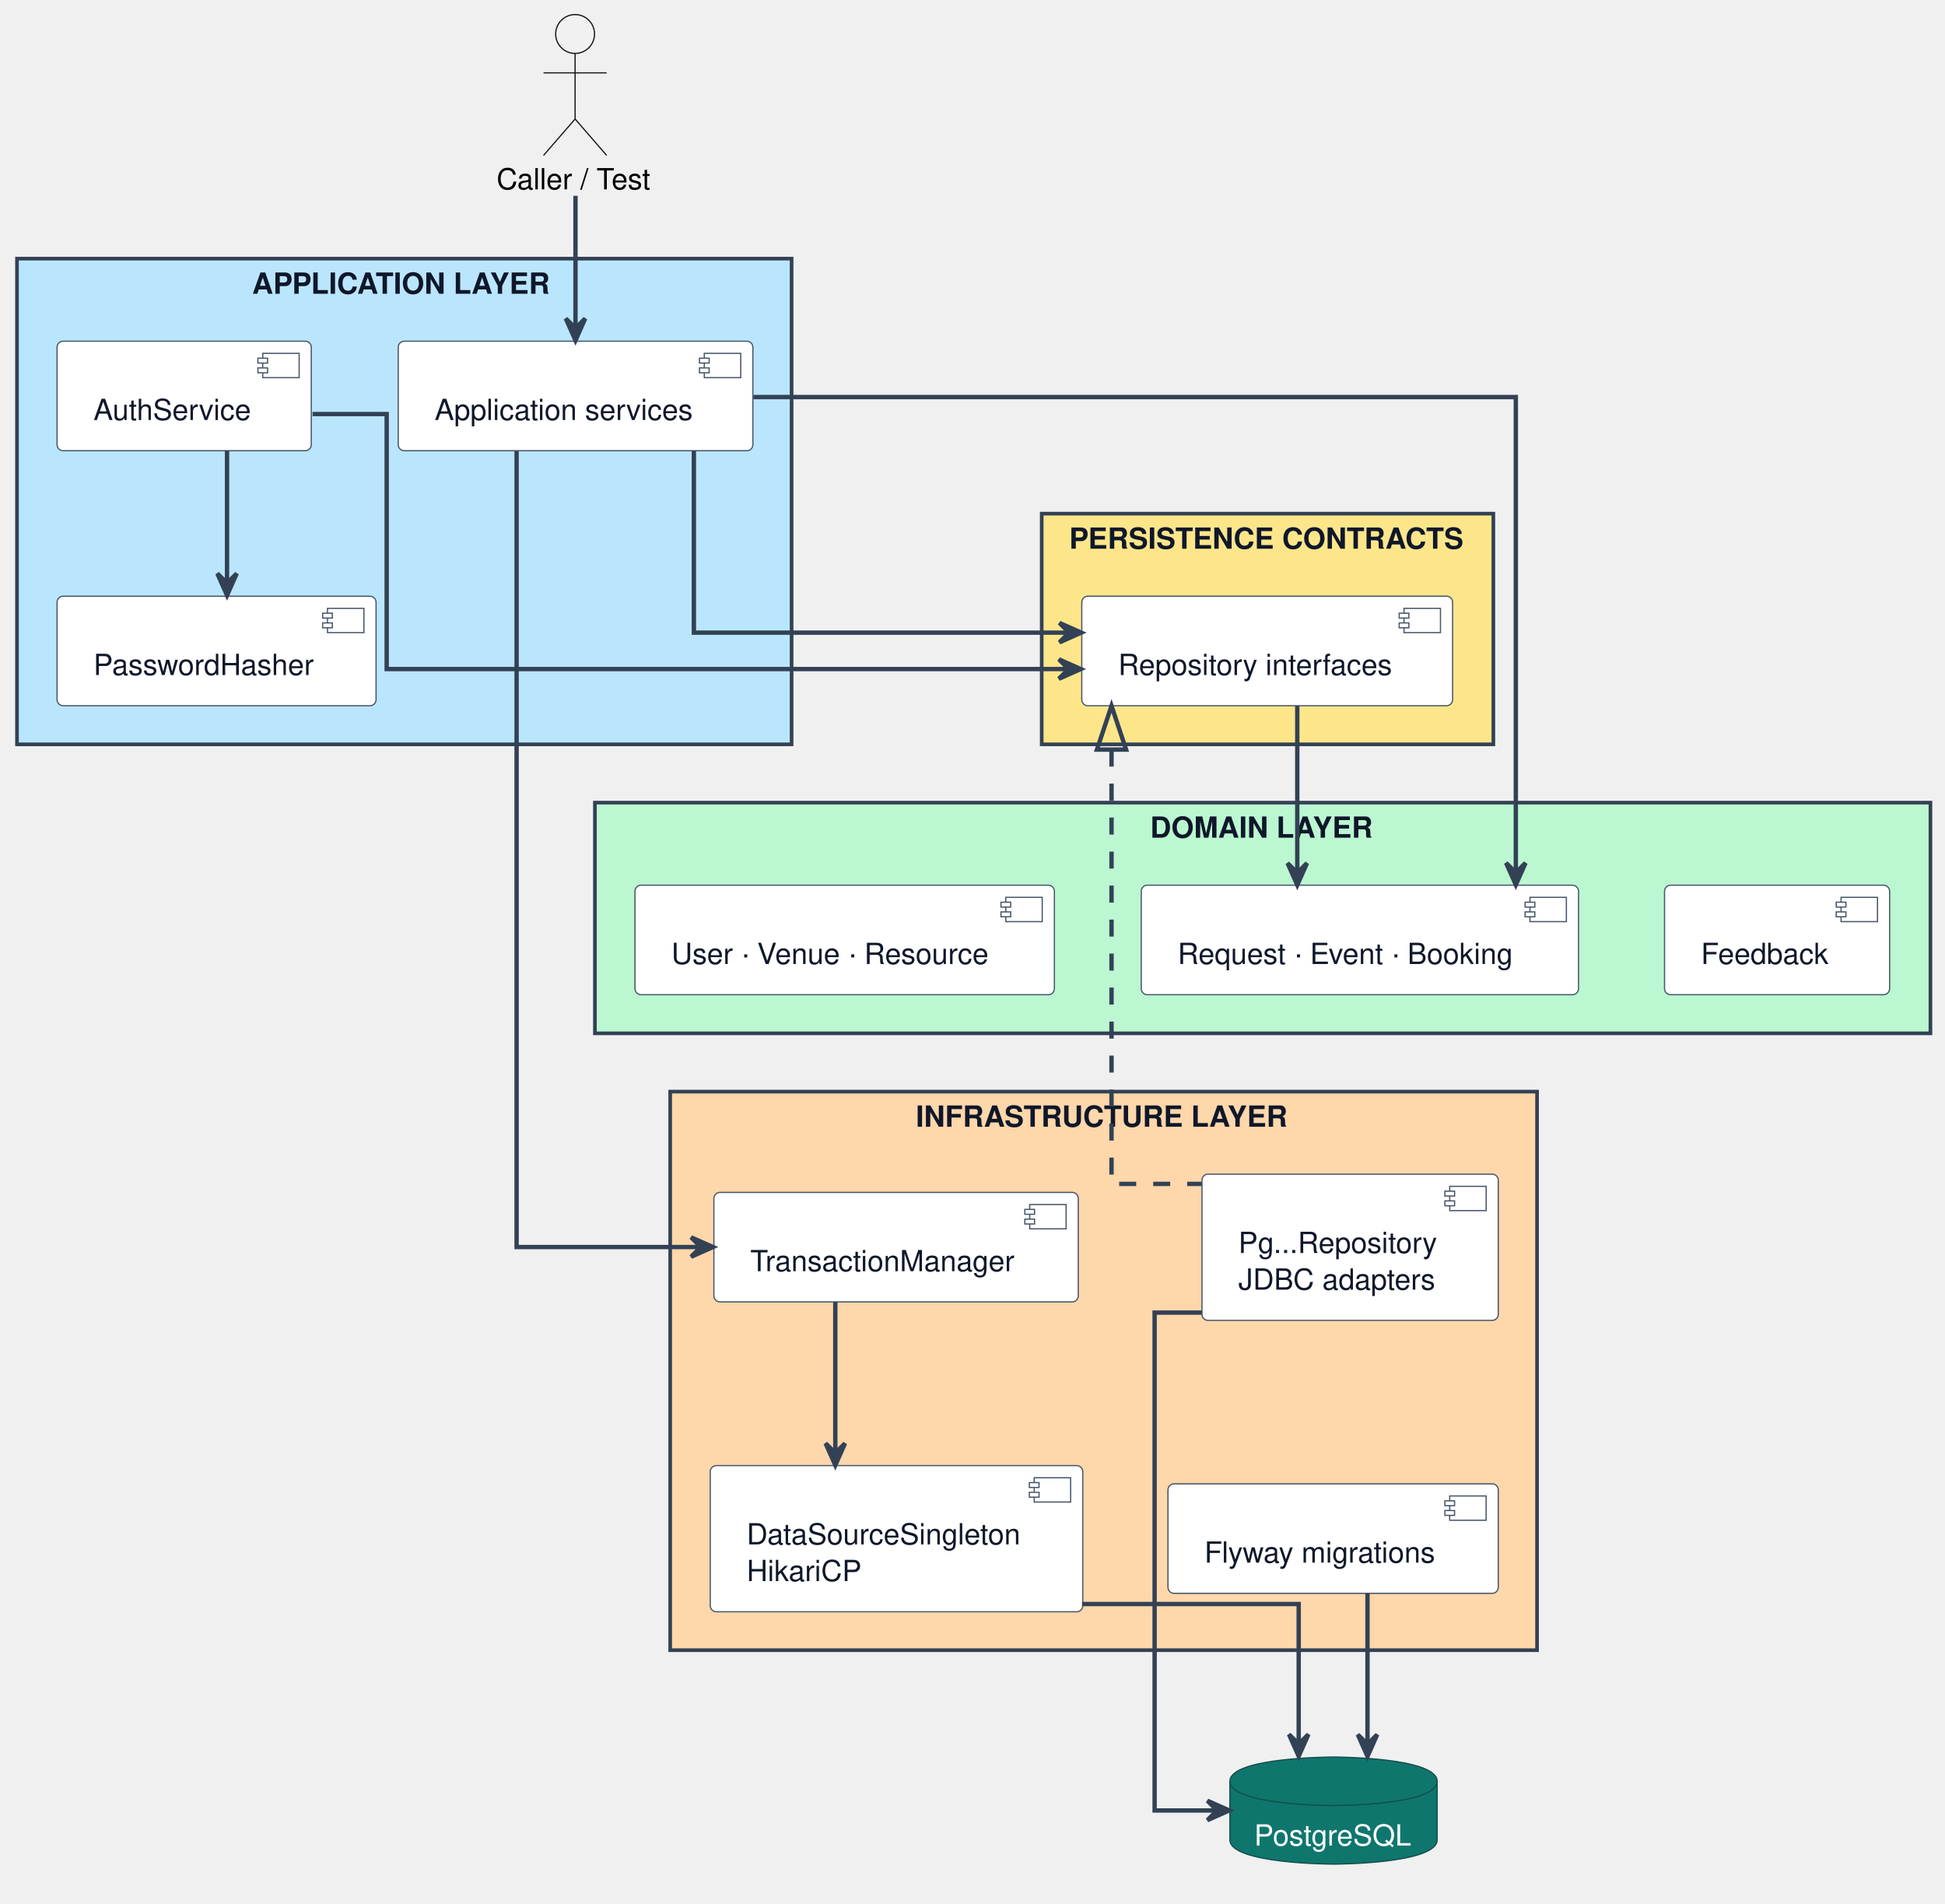
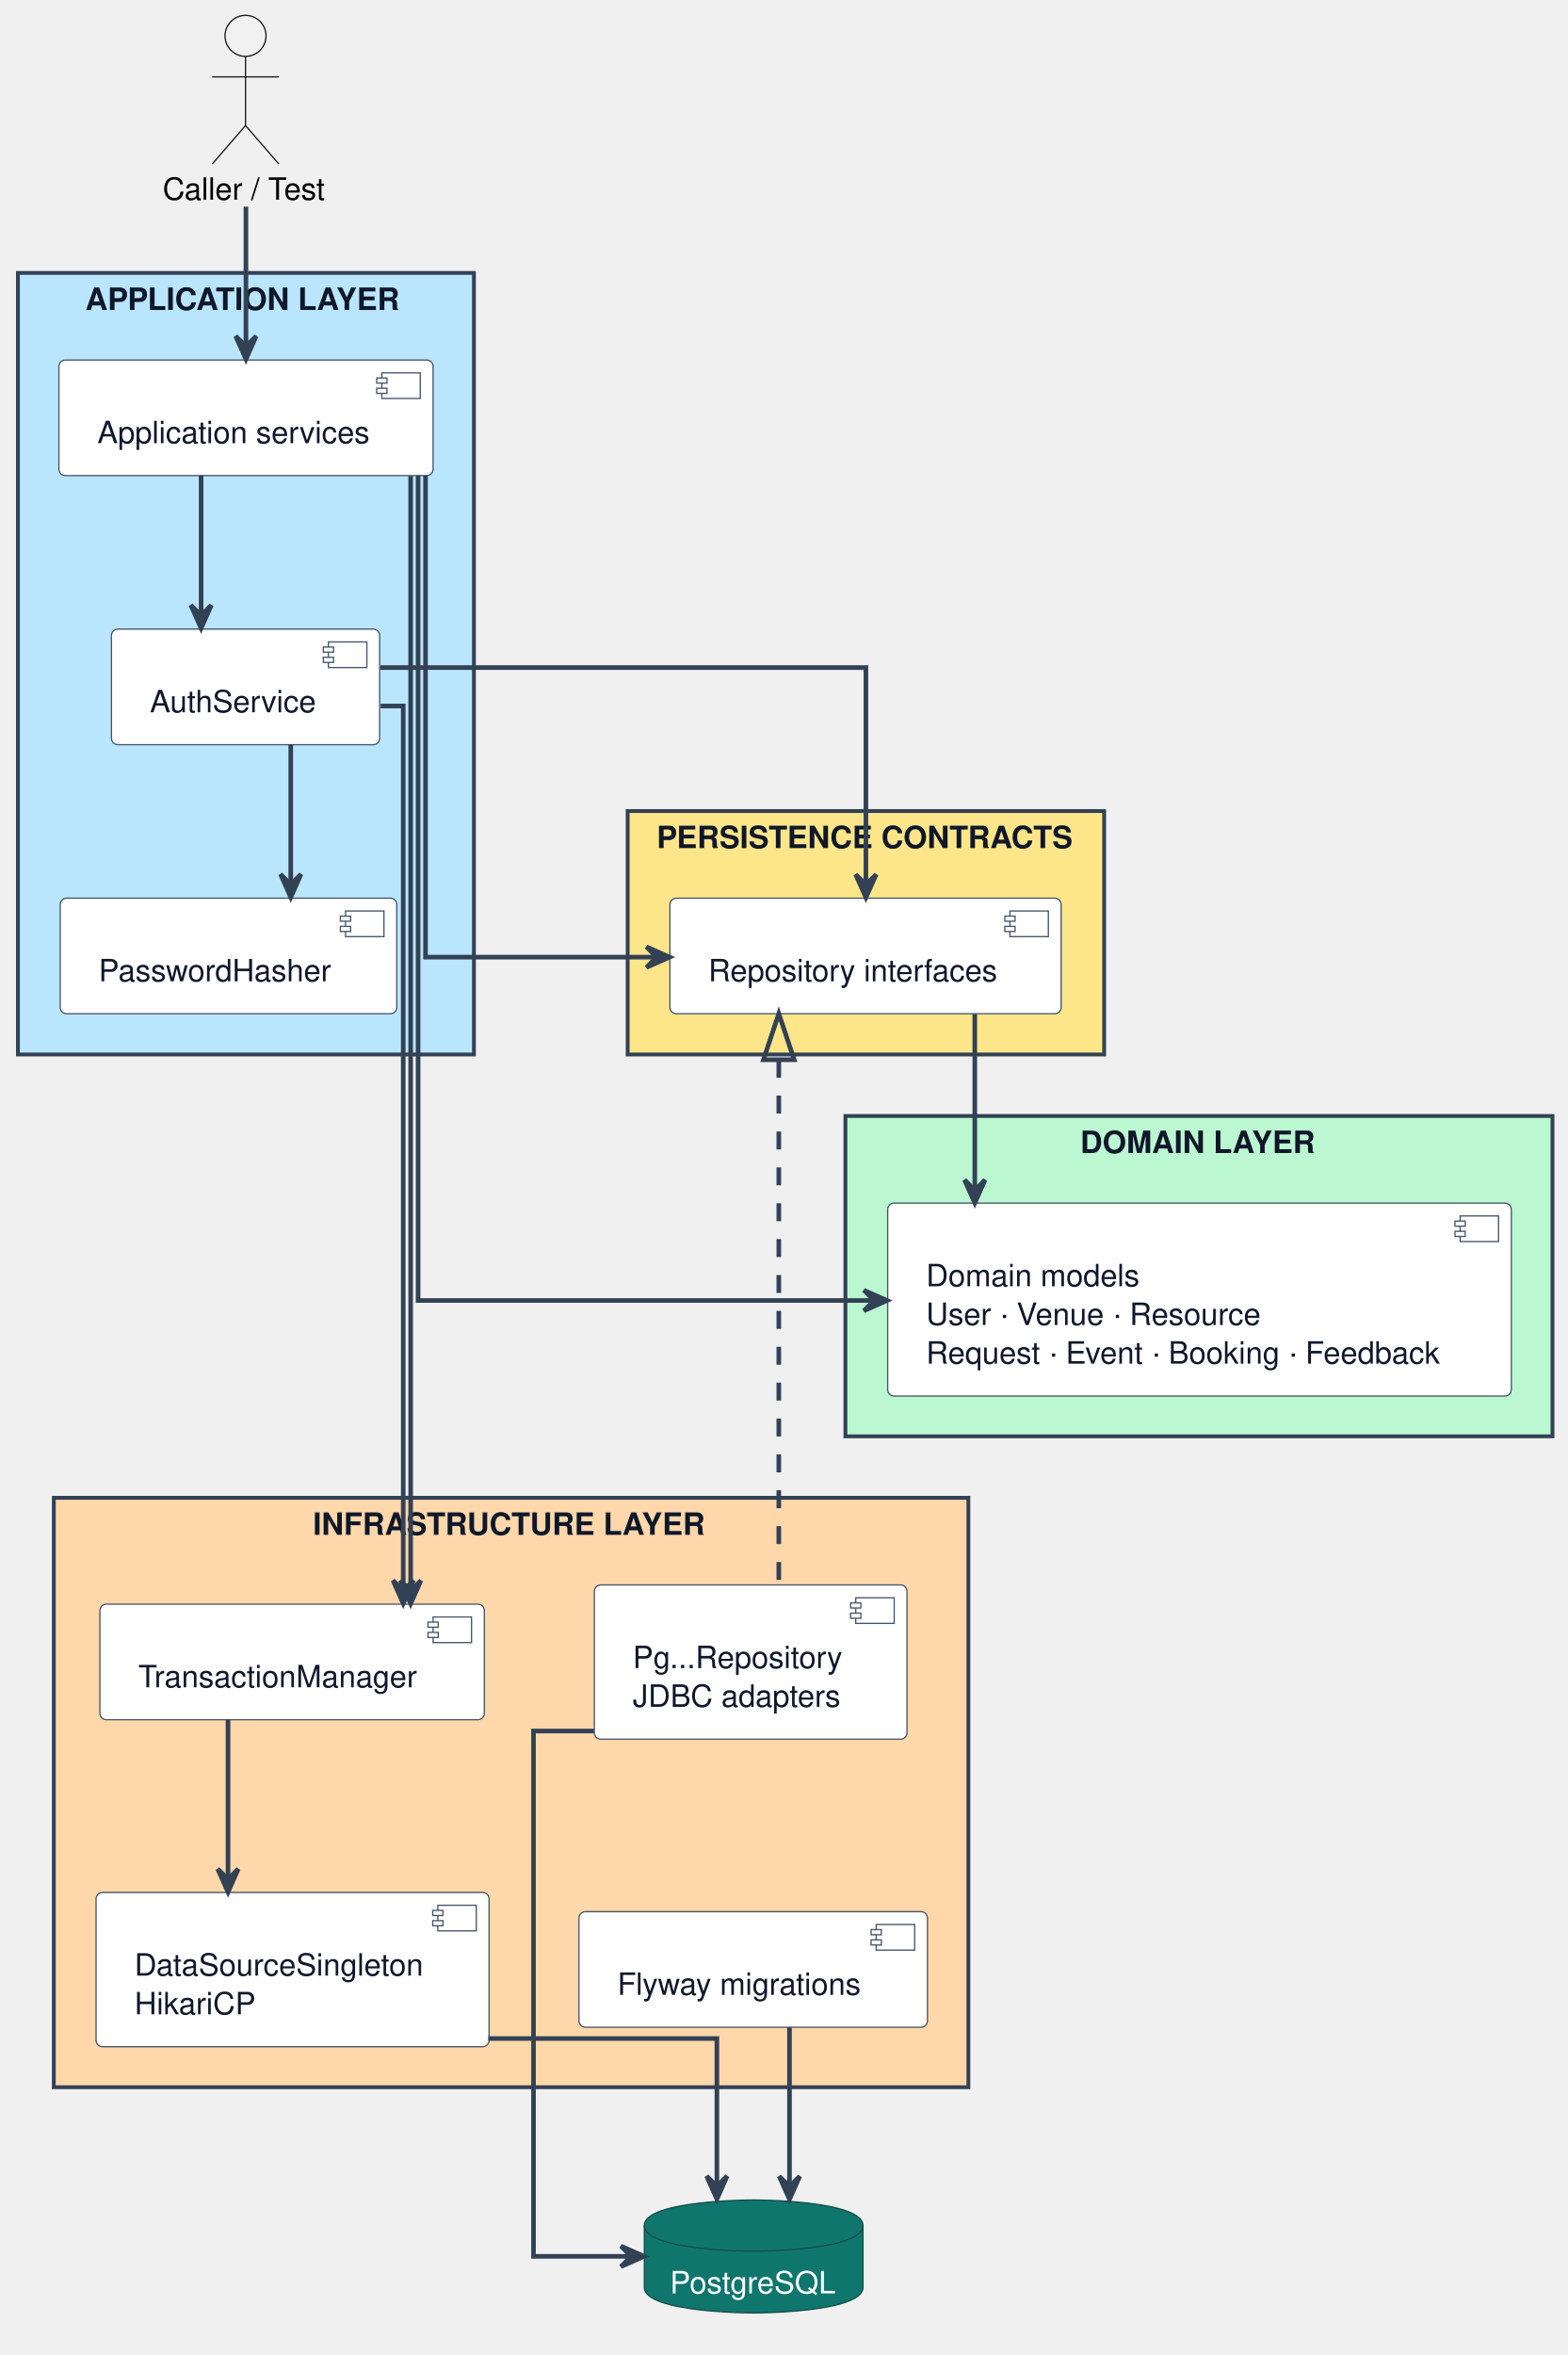
- <svg xmlns="http://www.w3.org/2000/svg" contentStyleType="text/css" data-diagram-type="DESCRIPTION" height="784px" preserveAspectRatio="none" style="width:801px;height:784px;background:#FFFFFF;" version="1.1" viewBox="0 0 801 784" width="801px" zoomAndPan="magnify">
+ <svg xmlns="http://www.w3.org/2000/svg" contentStyleType="text/css" data-diagram-type="DESCRIPTION" height="919px" preserveAspectRatio="none" style="width:612px;height:919px;background:#FFFFFF;" version="1.1" viewBox="0 0 612 919" width="612px" zoomAndPan="magnify">
  <defs />
  <g>
    <g class="cluster" data-qualified-name="Application" data-source-line="35" id="ent0003">
-       <rect fill="#BAE6FD" height="200" style="stroke:#334155;stroke-width:1.5;" width="319" x="7" y="106.5" />
-       <text fill="#0F172A" font-family="'Helvetica'" font-size="12" font-weight="bold" lengthAdjust="spacing" textLength="125.338" x="103.831" y="120.957">APPLICATION LAYER</text>
+       <rect fill="#BAE6FD" height="305" style="stroke:#334155;stroke-width:1.5;" width="178" x="7" y="106.5" />
+       <text fill="#0F172A" font-family="'Helvetica'" font-size="12" font-weight="bold" lengthAdjust="spacing" textLength="125.338" x="33.331" y="120.957">APPLICATION LAYER</text>
    </g>
    <g class="cluster" data-qualified-name="DomainLayer" data-source-line="44" id="ent0009">
-       <rect fill="#BBF7D0" height="95" style="stroke:#334155;stroke-width:1.5;" width="550" x="245" y="330.5" />
-       <text fill="#0F172A" font-family="'Helvetica'" font-size="12" font-weight="bold" lengthAdjust="spacing" textLength="92.666" x="473.667" y="344.957">DOMAIN LAYER</text>
+       <rect fill="#BBF7D0" height="125" style="stroke:#334155;stroke-width:1.5;" width="276" x="330" y="435.5" />
+       <text fill="#0F172A" font-family="'Helvetica'" font-size="12" font-weight="bold" lengthAdjust="spacing" textLength="92.666" x="421.667" y="449.957">DOMAIN LAYER</text>
    </g>
-     <g class="cluster" data-qualified-name="ContractsLayer" data-source-line="53" id="ent0015">
-       <rect fill="#FDE68A" height="95" style="stroke:#334155;stroke-width:1.5;" width="186" x="429" y="211.5" />
-       <text fill="#0F172A" font-family="'Helvetica'" font-size="12" font-weight="bold" lengthAdjust="spacing" textLength="163.348" x="440.326" y="225.957">PERSISTENCE CONTRACTS</text>
+     <g class="cluster" data-qualified-name="ContractsLayer" data-source-line="48" id="ent0011">
+       <rect fill="#FDE68A" height="95" style="stroke:#334155;stroke-width:1.5;" width="186" x="245" y="316.5" />
+       <text fill="#0F172A" font-family="'Helvetica'" font-size="12" font-weight="bold" lengthAdjust="spacing" textLength="163.348" x="256.326" y="330.957">PERSISTENCE CONTRACTS</text>
    </g>
-     <g class="cluster" data-qualified-name="Infrastructure" data-source-line="57" id="ent0017">
-       <rect fill="#FED7AA" height="230" style="stroke:#334155;stroke-width:1.5;" width="357" x="276" y="449.5" />
-       <text fill="#0F172A" font-family="'Helvetica'" font-size="12" font-weight="bold" lengthAdjust="spacing" textLength="154.664" x="377.168" y="463.957">INFRASTRUCTURE LAYER</text>
+     <g class="cluster" data-qualified-name="Infrastructure" data-source-line="52" id="ent0013">
+       <rect fill="#FED7AA" height="230" style="stroke:#334155;stroke-width:1.5;" width="357" x="21" y="584.5" />
+       <text fill="#0F172A" font-family="'Helvetica'" font-size="12" font-weight="bold" lengthAdjust="spacing" textLength="154.664" x="122.168" y="598.957">INFRASTRUCTURE LAYER</text>
    </g>
    <g class="entity" data-qualified-name="Application.Services" data-source-line="36" id="ent0004">
-       <rect fill="#FFFFFF" height="45.094" rx="2.5" ry="2.5" style="stroke:#475569;stroke-width:0.5;" width="146.049" x="164" y="140.5" />
-       <rect fill="#FFFFFF" height="10" style="stroke:#475569;stroke-width:0.5;" width="15" x="290.049" y="145.5" />
-       <rect fill="#FFFFFF" height="2" style="stroke:#475569;stroke-width:0.5;" width="4" x="288.049" y="147.5" />
-       <rect fill="#FFFFFF" height="2" style="stroke:#475569;stroke-width:0.5;" width="4" x="288.049" y="151.5" />
-       <text fill="#0F172A" font-family="'Helvetica'" font-size="12" lengthAdjust="spacing" textLength="106.049" x="179" y="172.957">Application services</text>
+       <rect fill="#FFFFFF" height="45.094" rx="2.5" ry="2.5" style="stroke:#475569;stroke-width:0.5;" width="146.049" x="23" y="140.5" />
+       <rect fill="#FFFFFF" height="10" style="stroke:#475569;stroke-width:0.5;" width="15" x="149.049" y="145.5" />
+       <rect fill="#FFFFFF" height="2" style="stroke:#475569;stroke-width:0.5;" width="4" x="147.049" y="147.5" />
+       <rect fill="#FFFFFF" height="2" style="stroke:#475569;stroke-width:0.5;" width="4" x="147.049" y="151.5" />
+       <text fill="#0F172A" font-family="'Helvetica'" font-size="12" lengthAdjust="spacing" textLength="106.049" x="38" y="172.957">Application services</text>
    </g>
    <g class="entity" data-qualified-name="Application.Auth" data-source-line="37" id="ent0005">
-       <rect fill="#FFFFFF" height="45.094" rx="2.5" ry="2.5" style="stroke:#475569;stroke-width:0.5;" width="104.699" x="23.5" y="140.5" />
-       <rect fill="#FFFFFF" height="10" style="stroke:#475569;stroke-width:0.5;" width="15" x="108.199" y="145.5" />
-       <rect fill="#FFFFFF" height="2" style="stroke:#475569;stroke-width:0.5;" width="4" x="106.199" y="147.5" />
-       <rect fill="#FFFFFF" height="2" style="stroke:#475569;stroke-width:0.5;" width="4" x="106.199" y="151.5" />
-       <text fill="#0F172A" font-family="'Helvetica'" font-size="12" lengthAdjust="spacing" textLength="64.699" x="38.5" y="172.957">AuthService</text>
+       <rect fill="#FFFFFF" height="45.094" rx="2.5" ry="2.5" style="stroke:#475569;stroke-width:0.5;" width="104.699" x="43.5" y="245.5" />
+       <rect fill="#FFFFFF" height="10" style="stroke:#475569;stroke-width:0.5;" width="15" x="128.199" y="250.5" />
+       <rect fill="#FFFFFF" height="2" style="stroke:#475569;stroke-width:0.5;" width="4" x="126.199" y="252.5" />
+       <rect fill="#FFFFFF" height="2" style="stroke:#475569;stroke-width:0.5;" width="4" x="126.199" y="256.5" />
+       <text fill="#0F172A" font-family="'Helvetica'" font-size="12" lengthAdjust="spacing" textLength="64.699" x="58.5" y="277.957">AuthService</text>
    </g>
    <g class="entity" data-qualified-name="Application.Hasher" data-source-line="38" id="ent0006">
-       <rect fill="#FFFFFF" height="45.094" rx="2.5" ry="2.5" style="stroke:#475569;stroke-width:0.5;" width="131.371" x="23.5" y="245.5" />
-       <rect fill="#FFFFFF" height="10" style="stroke:#475569;stroke-width:0.5;" width="15" x="134.871" y="250.5" />
-       <rect fill="#FFFFFF" height="2" style="stroke:#475569;stroke-width:0.5;" width="4" x="132.871" y="252.5" />
-       <rect fill="#FFFFFF" height="2" style="stroke:#475569;stroke-width:0.5;" width="4" x="132.871" y="256.5" />
-       <text fill="#0F172A" font-family="'Helvetica'" font-size="12" lengthAdjust="spacing" textLength="91.371" x="38.5" y="277.957">PasswordHasher</text>
+       <rect fill="#FFFFFF" height="45.094" rx="2.5" ry="2.5" style="stroke:#475569;stroke-width:0.5;" width="131.371" x="23.5" y="350.5" />
+       <rect fill="#FFFFFF" height="10" style="stroke:#475569;stroke-width:0.5;" width="15" x="134.871" y="355.5" />
+       <rect fill="#FFFFFF" height="2" style="stroke:#475569;stroke-width:0.5;" width="4" x="132.871" y="357.5" />
+       <rect fill="#FFFFFF" height="2" style="stroke:#475569;stroke-width:0.5;" width="4" x="132.871" y="361.5" />
+       <text fill="#0F172A" font-family="'Helvetica'" font-size="12" lengthAdjust="spacing" textLength="91.371" x="38.5" y="382.957">PasswordHasher</text>
    </g>
-     <g class="entity" data-qualified-name="DomainLayer.DomainA" data-source-line="45" id="ent0010">
-       <rect fill="#FFFFFF" height="45.094" rx="2.5" ry="2.5" style="stroke:#475569;stroke-width:0.5;" width="172.721" x="261.5" y="364.5" />
-       <rect fill="#FFFFFF" height="10" style="stroke:#475569;stroke-width:0.5;" width="15" x="414.221" y="369.5" />
-       <rect fill="#FFFFFF" height="2" style="stroke:#475569;stroke-width:0.5;" width="4" x="412.221" y="371.5" />
-       <rect fill="#FFFFFF" height="2" style="stroke:#475569;stroke-width:0.5;" width="4" x="412.221" y="375.5" />
-       <text fill="#0F172A" font-family="'Helvetica'" font-size="12" lengthAdjust="spacing" textLength="132.721" x="276.5" y="396.957">User · Venue · Resource</text>
+     <g class="entity" data-qualified-name="DomainLayer.DomainModels" data-source-line="45" id="ent0010">
+       <rect fill="#FFFFFF" height="75.281" rx="2.5" ry="2.5" style="stroke:#475569;stroke-width:0.5;" width="243.438" x="346.5" y="469.5" />
+       <rect fill="#FFFFFF" height="10" style="stroke:#475569;stroke-width:0.5;" width="15" x="569.938" y="474.5" />
+       <rect fill="#FFFFFF" height="2" style="stroke:#475569;stroke-width:0.5;" width="4" x="567.938" y="476.5" />
+       <rect fill="#FFFFFF" height="2" style="stroke:#475569;stroke-width:0.5;" width="4" x="567.938" y="480.5" />
+       <text fill="#0F172A" font-family="'Helvetica'" font-size="12" lengthAdjust="spacing" textLength="83.367" x="361.5" y="501.957">Domain models</text>
+       <text fill="#0F172A" font-family="'Helvetica'" font-size="12" lengthAdjust="spacing" textLength="132.721" x="361.5" y="517.051">User · Venue · Resource</text>
+       <text fill="#0F172A" font-family="'Helvetica'" font-size="12" lengthAdjust="spacing" textLength="203.438" x="361.5" y="532.144">Request · Event · Booking · Feedback</text>
    </g>
-     <g class="entity" data-qualified-name="DomainLayer.DomainB" data-source-line="46" id="ent0011">
-       <rect fill="#FFFFFF" height="45.094" rx="2.5" ry="2.5" style="stroke:#475569;stroke-width:0.5;" width="180.074" x="470" y="364.5" />
-       <rect fill="#FFFFFF" height="10" style="stroke:#475569;stroke-width:0.5;" width="15" x="630.074" y="369.5" />
-       <rect fill="#FFFFFF" height="2" style="stroke:#475569;stroke-width:0.5;" width="4" x="628.074" y="371.5" />
-       <rect fill="#FFFFFF" height="2" style="stroke:#475569;stroke-width:0.5;" width="4" x="628.074" y="375.5" />
-       <text fill="#0F172A" font-family="'Helvetica'" font-size="12" lengthAdjust="spacing" textLength="140.074" x="485" y="396.957">Request · Event · Booking</text>
+     <g class="entity" data-qualified-name="ContractsLayer.Repositories" data-source-line="49" id="ent0012">
+       <rect fill="#FFFFFF" height="45.094" rx="2.5" ry="2.5" style="stroke:#475569;stroke-width:0.5;" width="152.717" x="261.5" y="350.5" />
+       <rect fill="#FFFFFF" height="10" style="stroke:#475569;stroke-width:0.5;" width="15" x="394.217" y="355.5" />
+       <rect fill="#FFFFFF" height="2" style="stroke:#475569;stroke-width:0.5;" width="4" x="392.217" y="357.5" />
+       <rect fill="#FFFFFF" height="2" style="stroke:#475569;stroke-width:0.5;" width="4" x="392.217" y="361.5" />
+       <text fill="#0F172A" font-family="'Helvetica'" font-size="12" lengthAdjust="spacing" textLength="112.717" x="276.5" y="382.957">Repository interfaces</text>
    </g>
-     <g class="entity" data-qualified-name="DomainLayer.DomainC" data-source-line="47" id="ent0012">
-       <rect fill="#FFFFFF" height="45.094" rx="2.5" ry="2.5" style="stroke:#475569;stroke-width:0.5;" width="92.699" x="685.5" y="364.5" />
-       <rect fill="#FFFFFF" height="10" style="stroke:#475569;stroke-width:0.5;" width="15" x="758.199" y="369.5" />
-       <rect fill="#FFFFFF" height="2" style="stroke:#475569;stroke-width:0.5;" width="4" x="756.199" y="371.5" />
-       <rect fill="#FFFFFF" height="2" style="stroke:#475569;stroke-width:0.5;" width="4" x="756.199" y="375.5" />
-       <text fill="#0F172A" font-family="'Helvetica'" font-size="12" lengthAdjust="spacing" textLength="52.699" x="700.5" y="396.957">Feedback</text>
+     <g class="entity" data-qualified-name="Infrastructure.Jdbc" data-source-line="53" id="ent0014">
+       <rect fill="#FFFFFF" height="60.188" rx="2.5" ry="2.5" style="stroke:#475569;stroke-width:0.5;" width="122.037" x="232" y="618.5" />
+       <rect fill="#FFFFFF" height="10" style="stroke:#475569;stroke-width:0.5;" width="15" x="334.037" y="623.5" />
+       <rect fill="#FFFFFF" height="2" style="stroke:#475569;stroke-width:0.5;" width="4" x="332.037" y="625.5" />
+       <rect fill="#FFFFFF" height="2" style="stroke:#475569;stroke-width:0.5;" width="4" x="332.037" y="629.5" />
+       <text fill="#0F172A" font-family="'Helvetica'" font-size="12" lengthAdjust="spacing" textLength="82.037" x="247" y="650.957">Pg...Repository</text>
+       <text fill="#0F172A" font-family="'Helvetica'" font-size="12" lengthAdjust="spacing" textLength="81.369" x="247" y="666.051">JDBC adapters</text>
    </g>
-     <g class="entity" data-qualified-name="ContractsLayer.Repositories" data-source-line="54" id="ent0016">
-       <rect fill="#FFFFFF" height="45.094" rx="2.5" ry="2.5" style="stroke:#475569;stroke-width:0.5;" width="152.717" x="445.5" y="245.5" />
-       <rect fill="#FFFFFF" height="10" style="stroke:#475569;stroke-width:0.5;" width="15" x="578.217" y="250.5" />
-       <rect fill="#FFFFFF" height="2" style="stroke:#475569;stroke-width:0.5;" width="4" x="576.217" y="252.5" />
-       <rect fill="#FFFFFF" height="2" style="stroke:#475569;stroke-width:0.5;" width="4" x="576.217" y="256.5" />
-       <text fill="#0F172A" font-family="'Helvetica'" font-size="12" lengthAdjust="spacing" textLength="112.717" x="460.5" y="277.957">Repository interfaces</text>
+     <g class="entity" data-qualified-name="Infrastructure.Transactions" data-source-line="54" id="ent0015">
+       <rect fill="#FFFFFF" height="45.094" rx="2.5" ry="2.5" style="stroke:#475569;stroke-width:0.5;" width="150.057" x="39" y="626" />
+       <rect fill="#FFFFFF" height="10" style="stroke:#475569;stroke-width:0.5;" width="15" x="169.057" y="631" />
+       <rect fill="#FFFFFF" height="2" style="stroke:#475569;stroke-width:0.5;" width="4" x="167.057" y="633" />
+       <rect fill="#FFFFFF" height="2" style="stroke:#475569;stroke-width:0.5;" width="4" x="167.057" y="637" />
+       <text fill="#0F172A" font-family="'Helvetica'" font-size="12" lengthAdjust="spacing" textLength="110.057" x="54" y="658.457">TransactionManager</text>
    </g>
-     <g class="entity" data-qualified-name="Infrastructure.Jdbc" data-source-line="58" id="ent0018">
-       <rect fill="#FFFFFF" height="60.188" rx="2.5" ry="2.5" style="stroke:#475569;stroke-width:0.5;" width="122.037" x="495" y="483.5" />
-       <rect fill="#FFFFFF" height="10" style="stroke:#475569;stroke-width:0.5;" width="15" x="597.037" y="488.5" />
-       <rect fill="#FFFFFF" height="2" style="stroke:#475569;stroke-width:0.5;" width="4" x="595.037" y="490.5" />
-       <rect fill="#FFFFFF" height="2" style="stroke:#475569;stroke-width:0.5;" width="4" x="595.037" y="494.5" />
-       <text fill="#0F172A" font-family="'Helvetica'" font-size="12" lengthAdjust="spacing" textLength="82.037" x="510" y="515.957">Pg...Repository</text>
-       <text fill="#0F172A" font-family="'Helvetica'" font-size="12" lengthAdjust="spacing" textLength="81.369" x="510" y="531.051">JDBC adapters</text>
+     <g class="entity" data-qualified-name="Infrastructure.Pool" data-source-line="55" id="ent0016">
+       <rect fill="#FFFFFF" height="60.188" rx="2.5" ry="2.5" style="stroke:#475569;stroke-width:0.5;" width="153.408" x="37.5" y="738.5" />
+       <rect fill="#FFFFFF" height="10" style="stroke:#475569;stroke-width:0.5;" width="15" x="170.908" y="743.5" />
+       <rect fill="#FFFFFF" height="2" style="stroke:#475569;stroke-width:0.5;" width="4" x="168.908" y="745.5" />
+       <rect fill="#FFFFFF" height="2" style="stroke:#475569;stroke-width:0.5;" width="4" x="168.908" y="749.5" />
+       <text fill="#0F172A" font-family="'Helvetica'" font-size="12" lengthAdjust="spacing" textLength="113.408" x="52.5" y="770.957">DataSourceSingleton</text>
+       <text fill="#0F172A" font-family="'Helvetica'" font-size="12" lengthAdjust="spacing" textLength="47.338" x="52.5" y="786.051">HikariCP</text>
    </g>
-     <g class="entity" data-qualified-name="Infrastructure.Transactions" data-source-line="59" id="ent0019">
-       <rect fill="#FFFFFF" height="45.094" rx="2.5" ry="2.5" style="stroke:#475569;stroke-width:0.5;" width="150.057" x="294" y="491" />
-       <rect fill="#FFFFFF" height="10" style="stroke:#475569;stroke-width:0.5;" width="15" x="424.057" y="496" />
-       <rect fill="#FFFFFF" height="2" style="stroke:#475569;stroke-width:0.5;" width="4" x="422.057" y="498" />
-       <rect fill="#FFFFFF" height="2" style="stroke:#475569;stroke-width:0.5;" width="4" x="422.057" y="502" />
-       <text fill="#0F172A" font-family="'Helvetica'" font-size="12" lengthAdjust="spacing" textLength="110.057" x="309" y="523.457">TransactionManager</text>
-     </g>
-     <g class="entity" data-qualified-name="Infrastructure.Pool" data-source-line="60" id="ent0020">
-       <rect fill="#FFFFFF" height="60.188" rx="2.5" ry="2.5" style="stroke:#475569;stroke-width:0.5;" width="153.408" x="292.5" y="603.5" />
-       <rect fill="#FFFFFF" height="10" style="stroke:#475569;stroke-width:0.5;" width="15" x="425.908" y="608.5" />
-       <rect fill="#FFFFFF" height="2" style="stroke:#475569;stroke-width:0.5;" width="4" x="423.908" y="610.5" />
-       <rect fill="#FFFFFF" height="2" style="stroke:#475569;stroke-width:0.5;" width="4" x="423.908" y="614.5" />
-       <text fill="#0F172A" font-family="'Helvetica'" font-size="12" lengthAdjust="spacing" textLength="113.408" x="307.5" y="635.957">DataSourceSingleton</text>
-       <text fill="#0F172A" font-family="'Helvetica'" font-size="12" lengthAdjust="spacing" textLength="47.338" x="307.5" y="651.051">HikariCP</text>
-     </g>
-     <g class="entity" data-qualified-name="Infrastructure.Flyway" data-source-line="61" id="ent0021">
-       <rect fill="#FFFFFF" height="45.094" rx="2.5" ry="2.5" style="stroke:#475569;stroke-width:0.5;" width="136.023" x="481" y="611" />
-       <rect fill="#FFFFFF" height="10" style="stroke:#475569;stroke-width:0.5;" width="15" x="597.023" y="616" />
-       <rect fill="#FFFFFF" height="2" style="stroke:#475569;stroke-width:0.5;" width="4" x="595.023" y="618" />
-       <rect fill="#FFFFFF" height="2" style="stroke:#475569;stroke-width:0.5;" width="4" x="595.023" y="622" />
-       <text fill="#0F172A" font-family="'Helvetica'" font-size="12" lengthAdjust="spacing" textLength="96.023" x="496" y="643.457">Flyway migrations</text>
+     <g class="entity" data-qualified-name="Infrastructure.Flyway" data-source-line="56" id="ent0017">
+       <rect fill="#FFFFFF" height="45.094" rx="2.5" ry="2.5" style="stroke:#475569;stroke-width:0.5;" width="136.023" x="226" y="746" />
+       <rect fill="#FFFFFF" height="10" style="stroke:#475569;stroke-width:0.5;" width="15" x="342.023" y="751" />
+       <rect fill="#FFFFFF" height="2" style="stroke:#475569;stroke-width:0.5;" width="4" x="340.023" y="753" />
+       <rect fill="#FFFFFF" height="2" style="stroke:#475569;stroke-width:0.5;" width="4" x="340.023" y="757" />
+       <text fill="#0F172A" font-family="'Helvetica'" font-size="12" lengthAdjust="spacing" textLength="96.023" x="241" y="778.457">Flyway migrations</text>
    </g>
    <g class="entity" data-qualified-name="Caller" data-source-line="33" id="ent0002">
-       <ellipse cx="236.841" cy="14" fill="#F1F1F1" rx="8" ry="8" style="stroke:#181818;stroke-width:0.5;" />
-       <path d="M236.841,22 L236.841,49 M223.841,30 L249.841,30 M236.841,49 L223.841,64 M236.841,49 L249.841,64" fill="none" style="stroke:#181818;stroke-width:0.5;" />
-       <text fill="#000000" font-family="'Helvetica'" font-size="12" lengthAdjust="spacing" textLength="64.682" x="204.5" y="77.957">Caller / Test</text>
+       <ellipse cx="95.841" cy="14" fill="#F1F1F1" rx="8" ry="8" style="stroke:#181818;stroke-width:0.5;" />
+       <path d="M95.841,22 L95.841,49 M82.841,30 L108.841,30 M95.841,49 L82.841,64 M95.841,49 L108.841,64" fill="none" style="stroke:#181818;stroke-width:0.5;" />
+       <text fill="#000000" font-family="'Helvetica'" font-size="12" lengthAdjust="spacing" textLength="64.682" x="63.5" y="77.957">Caller / Test</text>
    </g>
-     <g class="entity" data-qualified-name="PostgreSQL" data-source-line="68" id="ent0025">
-       <path d="M506.5,733.5 C506.5,723.5 549.184,723.5 549.184,723.5 C549.184,723.5 591.867,723.5 591.867,733.5 L591.867,757.594 C591.867,767.594 549.184,767.594 549.184,767.594 C549.184,767.594 506.5,767.594 506.5,757.594 L506.5,733.5" fill="#0F766E" style="stroke:#134E4A;stroke-width:0.5;" />
-       <path d="M506.5,733.5 C506.5,743.5 549.184,743.5 549.184,743.5 C549.184,743.5 591.867,743.5 591.867,733.5" fill="none" style="stroke:#134E4A;stroke-width:0.5;" />
-       <text fill="#FFFFFF" font-family="'Helvetica'" font-size="12" lengthAdjust="spacing" textLength="65.367" x="516.5" y="759.957">PostgreSQL</text>
+     <g class="entity" data-qualified-name="PostgreSQL" data-source-line="63" id="ent0021">
+       <path d="M251.5,868.5 C251.5,858.5 294.184,858.5 294.184,858.5 C294.184,858.5 336.867,858.5 336.867,868.5 L336.867,892.594 C336.867,902.594 294.184,902.594 294.184,902.594 C294.184,902.594 251.5,902.594 251.5,892.594 L251.5,868.5" fill="#0F766E" style="stroke:#134E4A;stroke-width:0.5;" />
+       <path d="M251.5,868.5 C251.5,878.5 294.184,878.5 294.184,878.5 C294.184,878.5 336.867,878.5 336.867,868.5" fill="none" style="stroke:#134E4A;stroke-width:0.5;" />
+       <text fill="#FFFFFF" font-family="'Helvetica'" font-size="12" lengthAdjust="spacing" textLength="65.367" x="261.5" y="894.957">PostgreSQL</text>
    </g>
-     <g class="link" data-entity-1="ent0005" data-entity-2="ent0006" data-link-type="dependency" data-source-line="75" id="lnk30">
-       <path d="M93.5,185.53 C93.5,203.12 93.5,221.47 93.5,239.15" fill="none" id="Auth-to-Hasher" style="stroke:#334155;stroke-width:1.8;" />
-       <polygon fill="#334155" points="93.5,245.15,97.5,236.15,93.5,240.15,89.5,236.15,93.5,245.15" style="stroke:#334155;stroke-width:1.8;" />
+     <g class="link" data-entity-1="ent0004" data-entity-2="ent0005" data-link-type="dependency" data-source-line="67" id="lnk23">
+       <path d="M78.5,185.53 C78.5,203.12 78.5,221.47 78.5,239.15" fill="none" id="Services-to-Auth" style="stroke:#334155;stroke-width:1.8;" />
+       <polygon fill="#334155" points="78.5,245.15,82.5,236.15,78.5,240.15,74.5,236.15,78.5,245.15" style="stroke:#334155;stroke-width:1.8;" />
    </g>
-     <g class="link" data-entity-1="ent0019" data-entity-2="ent0020" data-link-type="dependency" data-source-line="81" id="lnk35">
-       <path d="M344,536.07 C344,555.08 344,576.44 344,597.33" fill="none" id="Transactions-to-Pool" style="stroke:#334155;stroke-width:1.8;" />
-       <polygon fill="#334155" points="344,603.33,348,594.33,344,598.33,340,594.33,344,603.33" style="stroke:#334155;stroke-width:1.8;" />
+     <g class="link" data-entity-1="ent0005" data-entity-2="ent0006" data-link-type="dependency" data-source-line="71" id="lnk27">
+       <path d="M113.5,290.53 C113.5,308.12 113.5,326.47 113.5,344.15" fill="none" id="Auth-to-Hasher" style="stroke:#334155;stroke-width:1.8;" />
+       <polygon fill="#334155" points="113.5,350.15,117.5,341.15,113.5,345.15,109.5,341.15,113.5,350.15" style="stroke:#334155;stroke-width:1.8;" />
    </g>
-     <g class="link" data-entity-1="ent0002" data-entity-2="ent0004" data-link-type="dependency" data-source-line="70" id="lnk26">
-       <path d="M237,80.64 C237,100.16 237,117.37 237,134.16" fill="none" id="Caller-to-Services" style="stroke:#334155;stroke-width:1.8;" />
-       <polygon fill="#334155" points="237,140.16,241,131.16,237,135.16,233,131.16,237,140.16" style="stroke:#334155;stroke-width:1.8;" />
+     <g class="link" data-entity-1="ent0015" data-entity-2="ent0016" data-link-type="dependency" data-source-line="78" id="lnk33">
+       <path d="M89,671.07 C89,690.08 89,711.44 89,732.33" fill="none" id="Transactions-to-Pool" style="stroke:#334155;stroke-width:1.8;" />
+       <polygon fill="#334155" points="89,738.33,93,729.33,89,733.33,85,729.33,89,738.33" style="stroke:#334155;stroke-width:1.8;" />
    </g>
-     <g class="link" data-entity-1="ent0004" data-entity-2="ent0011" data-link-type="dependency" data-source-line="72" id="lnk27">
-       <path d="M310.29,163.5 C422.56,163.5 624.25,163.5 624.25,163.5 C624.25,163.5 624.25,301.52 624.25,358.34" fill="none" id="Services-to-DomainB" style="stroke:#334155;stroke-width:1.8;" />
-       <polygon fill="#334155" points="624.25,364.34,628.25,355.34,624.25,359.34,620.25,355.34,624.25,364.34" style="stroke:#334155;stroke-width:1.8;" />
+     <g class="link" data-entity-1="ent0002" data-entity-2="ent0004" data-link-type="dependency" data-source-line="65" id="lnk22">
+       <path d="M96,80.64 C96,100.16 96,117.37 96,134.16" fill="none" id="Caller-to-Services" style="stroke:#334155;stroke-width:1.8;" />
+       <polygon fill="#334155" points="96,140.16,100,131.16,96,135.16,92,131.16,96,140.16" style="stroke:#334155;stroke-width:1.8;" />
    </g>
-     <g class="link" data-entity-1="ent0004" data-entity-2="ent0016" data-link-type="dependency" data-source-line="73" id="lnk28">
-       <path d="M285.75,185.61 C285.75,214.42 285.75,260.5 285.75,260.5 C285.75,260.5 370.31,260.5 439.3,260.5" fill="none" id="Services-to-Repositories" style="stroke:#334155;stroke-width:1.8;" />
-       <polygon fill="#334155" points="445.3,260.5,436.3,256.5,440.3,260.5,436.3,264.5,445.3,260.5" style="stroke:#334155;stroke-width:1.8;" />
+     <g class="link" data-entity-1="ent0004" data-entity-2="ent0010" data-link-type="dependency" data-source-line="68" id="lnk24">
+       <path d="M163.2,185.6 C163.2,262.25 163.2,507.5 163.2,507.5 C163.2,507.5 255.32,507.5 340.22,507.5" fill="none" id="Services-to-DomainModels" style="stroke:#334155;stroke-width:1.8;" />
+       <polygon fill="#334155" points="346.22,507.5,337.22,503.5,341.22,507.5,337.22,511.5,346.22,507.5" style="stroke:#334155;stroke-width:1.8;" />
    </g>
-     <g class="link" data-entity-1="ent0004" data-entity-2="ent0019" data-link-type="dependency" data-source-line="74" id="lnk29">
-       <path d="M212.75,185.73 C212.75,263.4 212.75,513.5 212.75,513.5 C212.75,513.5 247.67,513.5 287.62,513.5" fill="none" id="Services-to-Transactions" style="stroke:#334155;stroke-width:1.8;" />
-       <polygon fill="#334155" points="293.62,513.5,284.62,509.5,288.62,513.5,284.62,517.5,293.62,513.5" style="stroke:#334155;stroke-width:1.8;" />
+     <g class="link" data-entity-1="ent0004" data-entity-2="ent0012" data-link-type="dependency" data-source-line="69" id="lnk25">
+       <path d="M166.1,185.53 C166.1,239.83 166.1,373.5 166.1,373.5 C166.1,373.5 209.51,373.5 255.35,373.5" fill="none" id="Services-to-Repositories" style="stroke:#334155;stroke-width:1.8;" />
+       <polygon fill="#334155" points="261.35,373.5,252.35,369.5,256.35,373.5,252.35,377.5,261.35,373.5" style="stroke:#334155;stroke-width:1.8;" />
    </g>
-     <g class="link" data-entity-1="ent0005" data-entity-2="ent0016" data-link-type="dependency" data-source-line="76" id="lnk31">
-       <path d="M128.72,170.5 C145.25,170.5 159.25,170.5 159.25,170.5 C159.25,170.5 159.25,275.5 159.25,275.5 C159.25,275.5 332.59,275.5 439.07,275.5" fill="none" id="Auth-to-Repositories" style="stroke:#334155;stroke-width:1.8;" />
-       <polygon fill="#334155" points="445.07,275.5,436.07,271.5,440.07,275.5,436.07,279.5,445.07,275.5" style="stroke:#334155;stroke-width:1.8;" />
+     <g class="link" data-entity-1="ent0004" data-entity-2="ent0015" data-link-type="dependency" data-source-line="70" id="lnk26">
+       <path d="M160.3,185.77 C160.3,267.32 160.3,538.31 160.3,619.78" fill="none" id="Services-to-Transactions" style="stroke:#334155;stroke-width:1.8;" />
+       <polygon fill="#334155" points="160.3,625.78,164.3,616.78,160.3,620.78,156.3,616.78,160.3,625.78" style="stroke:#334155;stroke-width:1.8;" />
    </g>
-     <g class="link" data-entity-1="ent0016" data-entity-2="ent0011" data-link-type="dependency" data-source-line="78" id="lnk32">
-       <path d="M534.25,290.66 C534.25,311.84 534.25,337.27 534.25,358.42" fill="none" id="Repositories-to-DomainB" style="stroke:#334155;stroke-width:1.8;" />
-       <polygon fill="#334155" points="534.25,364.42,538.25,355.42,534.25,359.42,530.25,355.42,534.25,364.42" style="stroke:#334155;stroke-width:1.8;" />
+     <g class="link" data-entity-1="ent0005" data-entity-2="ent0012" data-link-type="dependency" data-source-line="72" id="lnk28">
+       <path d="M148.51,260.5 C219.68,260.5 338,260.5 338,260.5 C338,260.5 338,311.36 338,344.23" fill="none" id="Auth-to-Repositories" style="stroke:#334155;stroke-width:1.8;" />
+       <polygon fill="#334155" points="338,350.23,342,341.23,338,345.23,334,341.23,338,350.23" style="stroke:#334155;stroke-width:1.8;" />
    </g>
-     <g class="link" data-entity-1="ent0016" data-entity-2="ent0018" data-link-type="extension" data-source-line="79" id="lnk34">
-       <path d="M457.75,308.66 C457.75,364.75 457.75,487.5 457.75,487.5 C457.75,487.5 474.91,487.5 494.89,487.5" fill="none" id="Repositories-backto-Jdbc" style="stroke:#334155;stroke-width:1.8;stroke-dasharray:7,7;" />
-       <polygon fill="none" points="457.75,290.66,451.75,308.66,463.75,308.66,457.75,290.66" style="stroke:#334155;stroke-width:1.8;" />
+     <g class="link" data-entity-1="ent0005" data-entity-2="ent0015" data-link-type="dependency" data-source-line="73" id="lnk29">
+       <path d="M148.6,275.5 C153.91,275.5 157.4,275.5 157.4,275.5 C157.4,275.5 157.4,538.74 157.4,619.73" fill="none" id="Auth-to-Transactions" style="stroke:#334155;stroke-width:1.8;" />
+       <polygon fill="#334155" points="157.4,625.73,161.4,616.73,157.4,620.73,153.4,616.73,157.4,625.73" style="stroke:#334155;stroke-width:1.8;" />
    </g>
-     <g class="link" data-entity-1="ent0018" data-entity-2="ent0025" data-link-type="dependency" data-source-line="82" id="lnk36">
-       <path d="M494.99,540.5 C483.76,540.5 475.5,540.5 475.5,540.5 C475.5,540.5 475.5,745.5 475.5,745.5 C475.5,745.5 484.08,745.5 500.24,745.5" fill="none" id="Jdbc-to-PostgreSQL" style="stroke:#334155;stroke-width:1.8;" />
-       <polygon fill="#334155" points="506.24,745.5,497.24,741.5,501.24,745.5,497.24,749.5,506.24,745.5" style="stroke:#334155;stroke-width:1.8;" />
+     <g class="link" data-entity-1="ent0012" data-entity-2="ent0010" data-link-type="dependency" data-source-line="75" id="lnk30">
+       <path d="M380.5,395.73 C380.5,415.89 380.5,439.73 380.5,463.44" fill="none" id="Repositories-to-DomainModels" style="stroke:#334155;stroke-width:1.8;" />
+       <polygon fill="#334155" points="380.5,469.44,384.5,460.44,380.5,464.44,376.5,460.44,380.5,469.44" style="stroke:#334155;stroke-width:1.8;" />
    </g>
-     <g class="link" data-entity-1="ent0020" data-entity-2="ent0025" data-link-type="dependency" data-source-line="83" id="lnk37">
-       <path d="M445.61,660.5 C489.06,660.5 534.83,660.5 534.83,660.5 C534.83,660.5 534.83,691.98 534.83,717.17" fill="none" id="Pool-to-PostgreSQL" style="stroke:#334155;stroke-width:1.8;" />
-       <polygon fill="#334155" points="534.83,723.17,538.83,714.17,534.83,718.17,530.83,714.17,534.83,723.17" style="stroke:#334155;stroke-width:1.8;" />
+     <g class="link" data-entity-1="ent0012" data-entity-2="ent0014" data-link-type="extension" data-source-line="76" id="lnk32">
+       <path d="M304,413.55 C304,462.89 304,562.51 304,618.23" fill="none" id="Repositories-backto-Jdbc" style="stroke:#334155;stroke-width:1.8;stroke-dasharray:7,7;" />
+       <polygon fill="none" points="304,395.55,298,413.55,310,413.55,304,395.55" style="stroke:#334155;stroke-width:1.8;" />
    </g>
-     <g class="link" data-entity-1="ent0021" data-entity-2="ent0025" data-link-type="dependency" data-source-line="84" id="lnk38">
-       <path d="M563.17,656.16 C563.17,675.72 563.17,697.81 563.17,717.25" fill="none" id="Flyway-to-PostgreSQL" style="stroke:#334155;stroke-width:1.8;" />
-       <polygon fill="#334155" points="563.17,723.25,567.17,714.25,563.17,718.25,559.17,714.25,563.17,723.25" style="stroke:#334155;stroke-width:1.8;" />
+     <g class="link" data-entity-1="ent0014" data-entity-2="ent0021" data-link-type="dependency" data-source-line="79" id="lnk34">
+       <path d="M231.86,675.5 C218.49,675.5 208.25,675.5 208.25,675.5 C208.25,675.5 208.25,880.5 208.25,880.5 C208.25,880.5 223.86,880.5 245.38,880.5" fill="none" id="Jdbc-to-PostgreSQL" style="stroke:#334155;stroke-width:1.8;" />
+       <polygon fill="#334155" points="251.38,880.5,242.38,876.5,246.38,880.5,242.38,884.5,251.38,880.5" style="stroke:#334155;stroke-width:1.8;" />
+     </g>
+     <g class="link" data-entity-1="ent0016" data-entity-2="ent0021" data-link-type="dependency" data-source-line="80" id="lnk35">
+       <path d="M190.61,795.5 C234.06,795.5 279.83,795.5 279.83,795.5 C279.83,795.5 279.83,826.98 279.83,852.17" fill="none" id="Pool-to-PostgreSQL" style="stroke:#334155;stroke-width:1.8;" />
+       <polygon fill="#334155" points="279.83,858.17,283.83,849.17,279.83,853.17,275.83,849.17,279.83,858.17" style="stroke:#334155;stroke-width:1.8;" />
+     </g>
+     <g class="link" data-entity-1="ent0017" data-entity-2="ent0021" data-link-type="dependency" data-source-line="81" id="lnk36">
+       <path d="M308.17,791.16 C308.17,810.72 308.17,832.81 308.17,852.25" fill="none" id="Flyway-to-PostgreSQL" style="stroke:#334155;stroke-width:1.8;" />
+       <polygon fill="#334155" points="308.17,858.25,312.17,849.25,308.17,853.25,304.17,849.25,308.17,858.25" style="stroke:#334155;stroke-width:1.8;" />
    </g>
  </g>
</svg>
